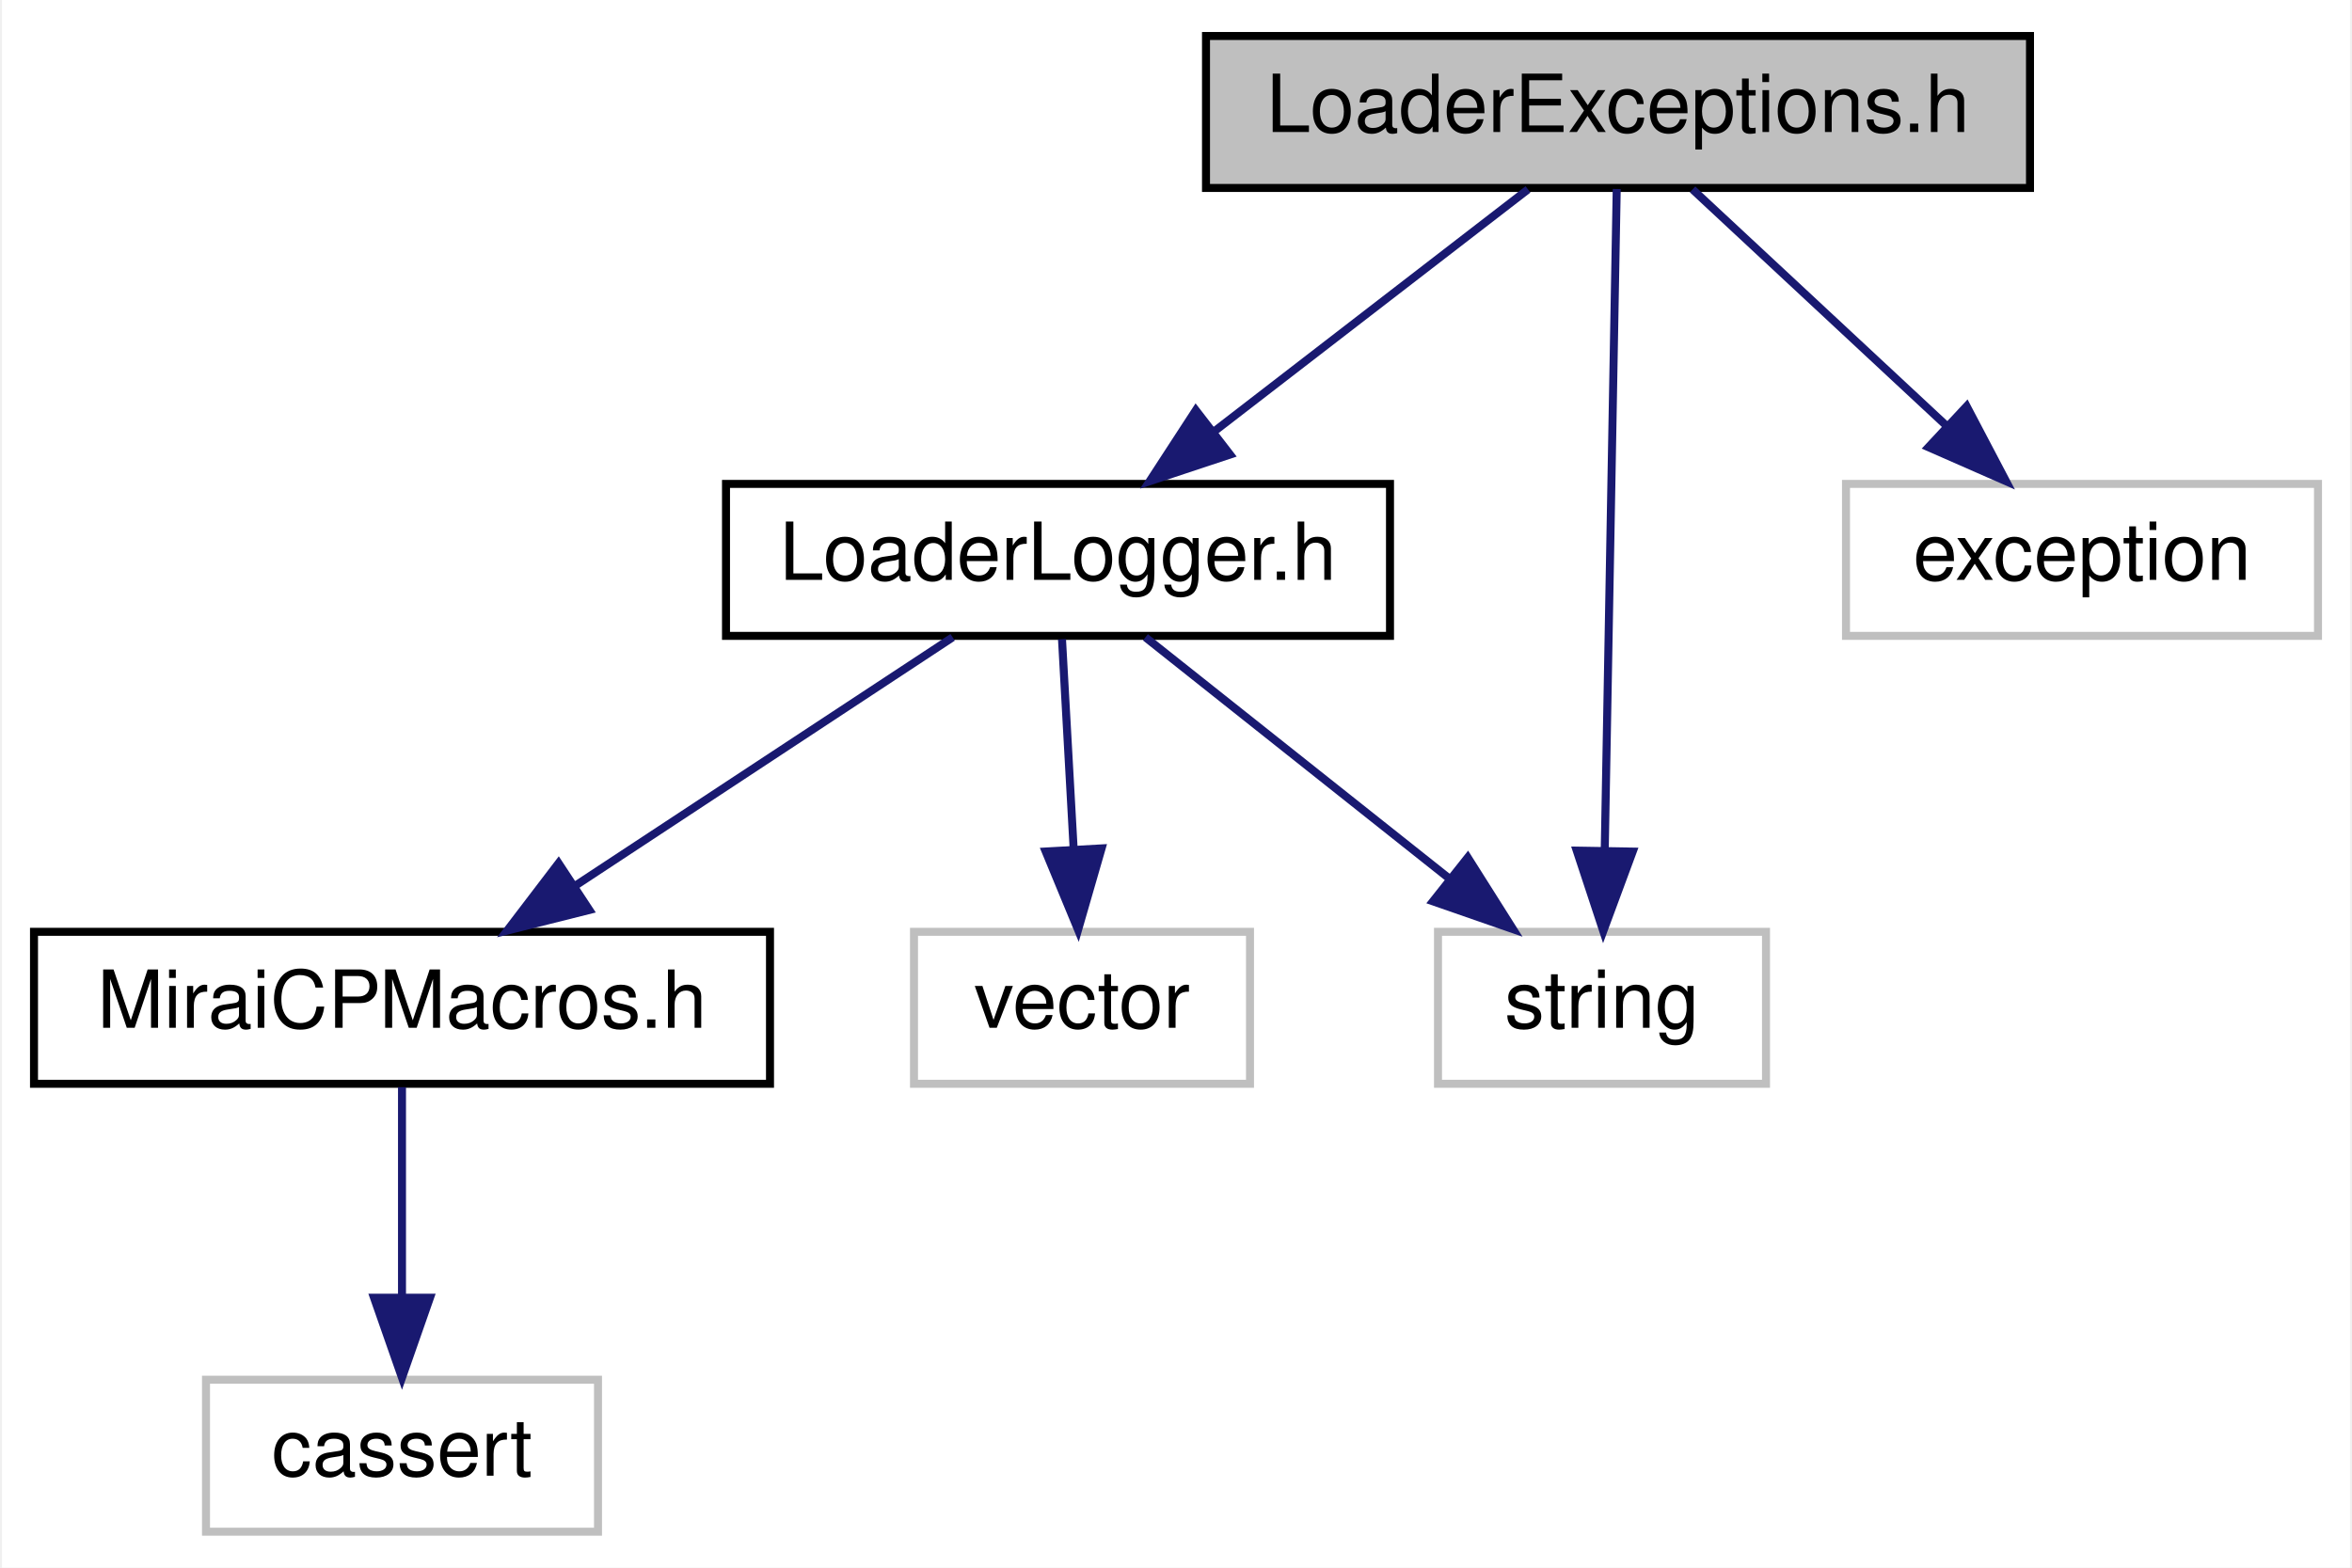
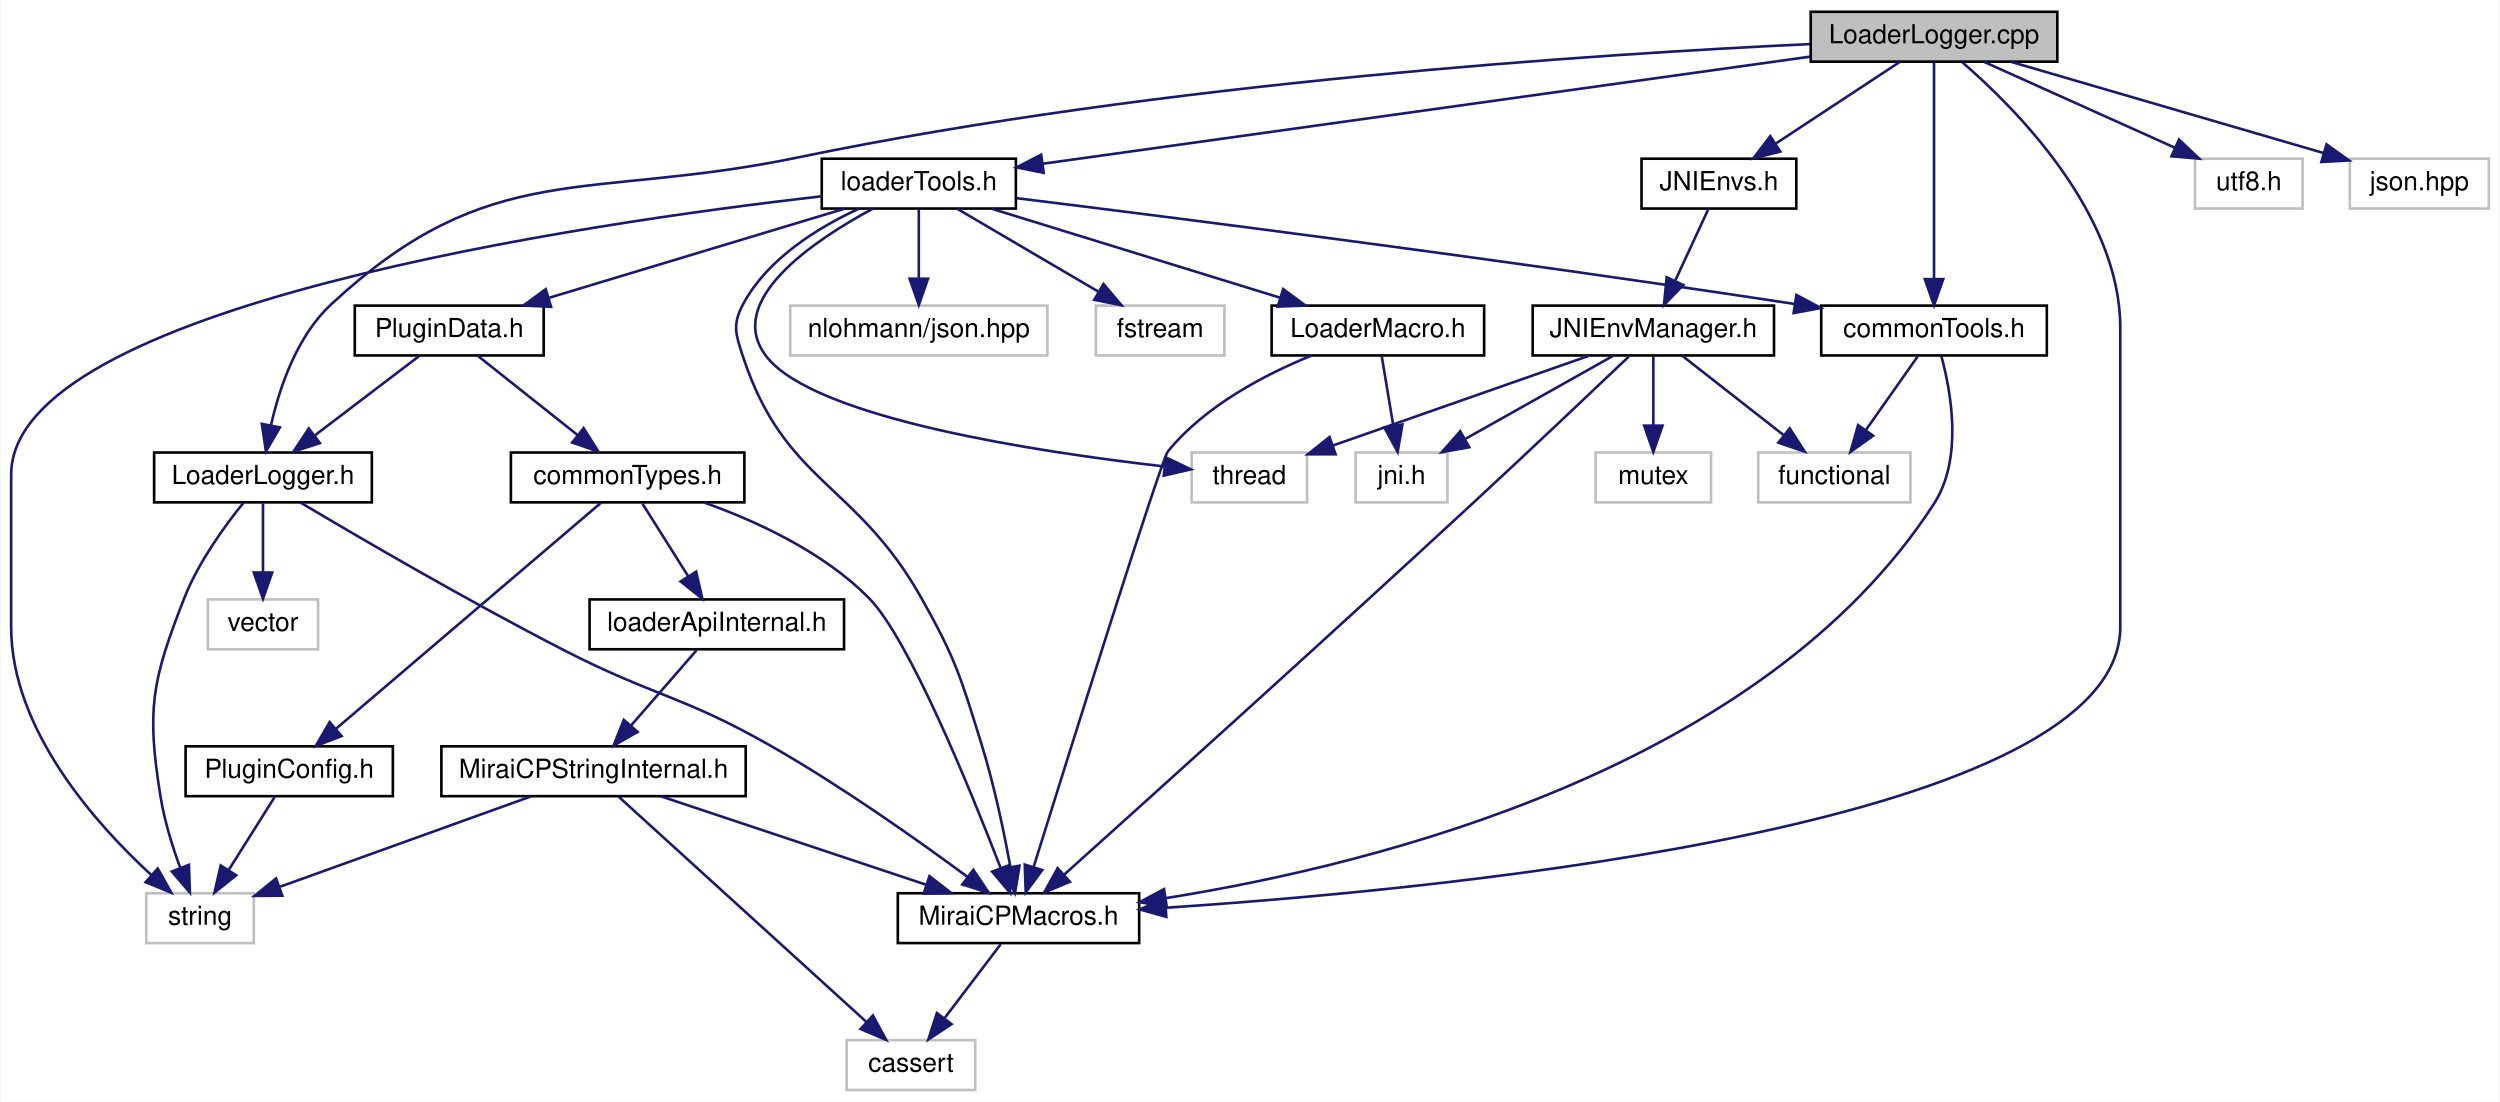
- <svg xmlns="http://www.w3.org/2000/svg" xmlns:xlink="http://www.w3.org/1999/xlink" width="294pt" height="196pt" viewBox="0.00 0.00 293.50 196.00">
-   <g id="graph0" class="graph" transform="scale(1 1) rotate(0) translate(4 192)">
-     <polygon fill="white" stroke="transparent" points="-4,4 -4,-192 289.5,-192 289.5,4 -4,4" />
+ <svg xmlns="http://www.w3.org/2000/svg" xmlns:xlink="http://www.w3.org/1999/xlink" width="953pt" height="420pt" viewBox="0.00 0.00 952.50 420.00">
+   <g id="graph0" class="graph" transform="scale(1 1) rotate(0) translate(4 416)">
+     <polygon fill="white" stroke="transparent" points="-4,4 -4,-416 948.5,-416 948.5,4 -4,4" />
    <g id="node1" class="node">
      <g id="a_node1">
        <a xlink:title=" ">
-           <polygon fill="#bfbfbf" stroke="black" points="146.5,-168.5 146.5,-187.5 249.5,-187.5 249.5,-168.5 146.5,-168.5" />
-           <text text-anchor="middle" x="198" y="-175.5" font-family="Helvetica,sans-Serif" font-size="10.00">LoaderExceptions.h</text>
+           <polygon fill="#bfbfbf" stroke="black" points="686,-392.5 686,-411.5 780,-411.5 780,-392.5 686,-392.5" />
+           <text text-anchor="middle" x="733" y="-399.5" font-family="Helvetica,sans-Serif" font-size="10.00">LoaderLogger.cpp</text>
        </a>
      </g>
    </g>
    <g id="node2" class="node">
      <g id="a_node2">
-         <a xlink:href="a00239.html" target="_top" xlink:title=" ">
-           <polygon fill="white" stroke="black" points="86.5,-112.5 86.5,-131.5 169.5,-131.5 169.5,-112.5 86.5,-112.5" />
-           <text text-anchor="middle" x="128" y="-119.5" font-family="Helvetica,sans-Serif" font-size="10.00">LoaderLogger.h</text>
+         <a xlink:href="a00044.html" target="_top" xlink:title=" ">
+           <polygon fill="white" stroke="black" points="338,-56.5 338,-75.5 430,-75.5 430,-56.5 338,-56.5" />
+           <text text-anchor="middle" x="384" y="-63.5" font-family="Helvetica,sans-Serif" font-size="10.00">MiraiCPMacros.h</text>
        </a>
      </g>
    </g>
    <g id="edge1" class="edge">
-       <path fill="none" stroke="midnightblue" d="M186.75,-168.32C176.2,-160.18 160.2,-147.84 147.56,-138.09" />
-       <polygon fill="midnightblue" stroke="midnightblue" points="149.51,-135.17 139.45,-131.83 145.23,-140.71 149.51,-135.17" />
+       <path fill="none" stroke="midnightblue" d="M743.78,-392.26C763.65,-375.11 804,-334.87 804,-291 804,-291 804,-291 804,-177 804,-102.64 554.54,-77.56 440.13,-69.97" />
+       <polygon fill="midnightblue" stroke="midnightblue" points="440.35,-66.48 430.15,-69.33 439.9,-73.46 440.35,-66.48" />
+     </g>
+     <g id="node4" class="node">
+       <g id="a_node4">
+         <a xlink:href="a00209.html" target="_top" xlink:title=" ">
+           <polygon fill="white" stroke="black" points="621.5,-336.5 621.5,-355.5 680.5,-355.5 680.5,-336.5 621.5,-336.5" />
+           <text text-anchor="middle" x="651" y="-343.5" font-family="Helvetica,sans-Serif" font-size="10.00">JNIEnvs.h</text>
+         </a>
+       </g>
+     </g>
+     <g id="edge3" class="edge">
+       <path fill="none" stroke="midnightblue" d="M719.83,-392.32C707.15,-383.98 687.77,-371.21 672.79,-361.35" />
+       <polygon fill="midnightblue" stroke="midnightblue" points="674.42,-358.23 664.14,-355.65 670.57,-364.08 674.42,-358.23" />
+     </g>
+     <g id="node10" class="node">
+       <g id="a_node10">
+         <a xlink:href="a00236.html" target="_top" xlink:title=" ">
+           <polygon fill="white" stroke="black" points="54.5,-224.5 54.5,-243.5 137.5,-243.5 137.5,-224.5 54.5,-224.5" />
+           <text text-anchor="middle" x="96" y="-231.5" font-family="Helvetica,sans-Serif" font-size="10.00">LoaderLogger.h</text>
+         </a>
+       </g>
+     </g>
+     <g id="edge10" class="edge">
+       <path fill="none" stroke="midnightblue" d="M685.75,-399.2C605.65,-395.46 438.4,-384.66 300,-356 218.79,-339.18 182.82,-356.38 122,-300 108.93,-287.88 102.3,-268.32 99.03,-253.82" />
+       <polygon fill="midnightblue" stroke="midnightblue" points="102.45,-253.08 97.12,-243.92 95.57,-254.41 102.45,-253.08" />
+     </g>
+     <g id="node13" class="node">
+       <g id="a_node13">
+         <a xlink:href="a00038.html" target="_top" xlink:title=" ">
+           <polygon fill="white" stroke="black" points="690,-280.5 690,-299.5 776,-299.5 776,-280.5 690,-280.5" />
+           <text text-anchor="middle" x="733" y="-287.5" font-family="Helvetica,sans-Serif" font-size="10.00">commonTools.h</text>
+         </a>
+       </g>
+     </g>
+     <g id="edge14" class="edge">
+       <path fill="none" stroke="midnightblue" d="M733,-392.37C733,-374.62 733,-333.67 733,-309.6" />
+       <polygon fill="midnightblue" stroke="midnightblue" points="736.5,-309.59 733,-299.59 729.5,-309.59 736.5,-309.59" />
+     </g>
+     <g id="node14" class="node">
+       <g id="a_node14">
+         <a xlink:href="a00254.html" target="_top" xlink:title=" ">
+           <polygon fill="white" stroke="black" points="309,-336.5 309,-355.5 383,-355.5 383,-336.5 309,-336.5" />
+           <text text-anchor="middle" x="346" y="-343.5" font-family="Helvetica,sans-Serif" font-size="10.00">loaderTools.h</text>
+         </a>
+       </g>
+     </g>
+     <g id="edge17" class="edge">
+       <path fill="none" stroke="midnightblue" d="M685.93,-394.43C611.57,-384.06 467.74,-363.99 393.26,-353.59" />
+       <polygon fill="midnightblue" stroke="midnightblue" points="393.61,-350.11 383.23,-352.19 392.65,-357.04 393.61,-350.11" />
+     </g>
+     <g id="node23" class="node">
+       <g id="a_node23">
+         <a xlink:title=" ">
+           <polygon fill="white" stroke="#bfbfbf" points="832.5,-336.5 832.5,-355.5 873.5,-355.5 873.5,-336.5 832.5,-336.5" />
+           <text text-anchor="middle" x="853" y="-343.5" font-family="Helvetica,sans-Serif" font-size="10.00">utf8.h</text>
+         </a>
+       </g>
+     </g>
+     <g id="edge38" class="edge">
+       <path fill="none" stroke="midnightblue" d="M752.01,-392.44C771.59,-383.64 802.31,-369.81 824.73,-359.72" />
+       <polygon fill="midnightblue" stroke="midnightblue" points="826.39,-362.81 834.07,-355.52 823.52,-356.43 826.39,-362.81" />
+     </g>
+     <g id="node24" class="node">
+       <g id="a_node24">
+         <a xlink:title=" ">
+           <polygon fill="white" stroke="#bfbfbf" points="891.5,-336.5 891.5,-355.5 944.5,-355.5 944.5,-336.5 891.5,-336.5" />
+           <text text-anchor="middle" x="918" y="-343.5" font-family="Helvetica,sans-Serif" font-size="10.00">json.hpp</text>
+         </a>
+       </g>
+     </g>
+     <g id="edge39" class="edge">
+       <path fill="none" stroke="midnightblue" d="M762.31,-392.44C794.58,-383.02 846.51,-367.87 881.42,-357.68" />
+       <polygon fill="midnightblue" stroke="midnightblue" points="882.61,-360.98 891.23,-354.82 880.65,-354.26 882.61,-360.98" />
+     </g>
+     <g id="node3" class="node">
+       <g id="a_node3">
+         <a xlink:title=" ">
+           <polygon fill="white" stroke="#bfbfbf" points="318.5,-0.5 318.5,-19.5 367.5,-19.5 367.5,-0.5 318.5,-0.5" />
+           <text text-anchor="middle" x="343" y="-7.5" font-family="Helvetica,sans-Serif" font-size="10.00">cassert</text>
+         </a>
+       </g>
+     </g>
+     <g id="edge2" class="edge">
+       <path fill="none" stroke="midnightblue" d="M377.23,-56.08C371.44,-48.46 362.94,-37.26 355.86,-27.94" />
+       <polygon fill="midnightblue" stroke="midnightblue" points="358.48,-25.6 349.64,-19.75 352.9,-29.83 358.48,-25.6" />
    </g>
    <g id="node5" class="node">
      <g id="a_node5">
-         <a xlink:title=" ">
-           <polygon fill="white" stroke="#bfbfbf" points="175.5,-56.5 175.5,-75.5 216.5,-75.5 216.5,-56.5 175.5,-56.5" />
-           <text text-anchor="middle" x="196" y="-63.5" font-family="Helvetica,sans-Serif" font-size="10.00">string</text>
-         </a>
-       </g>
-     </g>
-     <g id="edge7" class="edge">
-       <path fill="none" stroke="midnightblue" d="M197.84,-168.37C197.52,-150.62 196.78,-109.67 196.34,-85.6" />
-       <polygon fill="midnightblue" stroke="midnightblue" points="199.84,-85.53 196.16,-75.59 192.84,-85.65 199.84,-85.53" />
+         <a xlink:href="a00203.html" target="_top" xlink:title=" ">
+           <polygon fill="white" stroke="black" points="580,-280.5 580,-299.5 672,-299.5 672,-280.5 580,-280.5" />
+           <text text-anchor="middle" x="626" y="-287.5" font-family="Helvetica,sans-Serif" font-size="10.00">JNIEnvManager.h</text>
+         </a>
+       </g>
+     </g>
+     <g id="edge4" class="edge">
+       <path fill="none" stroke="midnightblue" d="M646.87,-336.08C643.49,-328.77 638.58,-318.18 634.38,-309.1" />
+       <polygon fill="midnightblue" stroke="midnightblue" points="637.43,-307.36 630.05,-299.75 631.08,-310.3 637.43,-307.36" />
+     </g>
+     <g id="edge5" class="edge">
+       <path fill="none" stroke="midnightblue" d="M616.68,-280.11C603.47,-267.54 578.51,-243.89 557,-224 500.41,-171.68 432.52,-110.53 401.28,-82.48" />
+       <polygon fill="midnightblue" stroke="midnightblue" points="403.59,-79.86 393.81,-75.79 398.92,-85.07 403.59,-79.86" />
+     </g>
+     <g id="node6" class="node">
+       <g id="a_node6">
+         <a xlink:title=" ">
+           <polygon fill="white" stroke="#bfbfbf" points="666,-224.5 666,-243.5 724,-243.5 724,-224.5 666,-224.5" />
+           <text text-anchor="middle" x="695" y="-231.5" font-family="Helvetica,sans-Serif" font-size="10.00">functional</text>
+         </a>
+       </g>
+     </g>
+     <g id="edge6" class="edge">
+       <path fill="none" stroke="midnightblue" d="M637.09,-280.32C647.49,-272.18 663.26,-259.84 675.72,-250.09" />
+       <polygon fill="midnightblue" stroke="midnightblue" points="677.99,-252.75 683.71,-243.83 673.68,-247.24 677.99,-252.75" />
    </g>
    <g id="node7" class="node">
      <g id="a_node7">
        <a xlink:title=" ">
-           <polygon fill="white" stroke="#bfbfbf" points="226.5,-112.5 226.5,-131.5 285.5,-131.5 285.5,-112.5 226.5,-112.5" />
-           <text text-anchor="middle" x="256" y="-119.5" font-family="Helvetica,sans-Serif" font-size="10.00">exception</text>
-         </a>
-       </g>
-     </g>
-     <g id="edge6" class="edge">
-       <path fill="none" stroke="midnightblue" d="M207.32,-168.32C215.89,-160.34 228.81,-148.31 239.19,-138.65" />
-       <polygon fill="midnightblue" stroke="midnightblue" points="241.58,-141.21 246.51,-131.83 236.81,-136.09 241.58,-141.21" />
-     </g>
-     <g id="node3" class="node">
-       <g id="a_node3">
-         <a xlink:href="a00044.html" target="_top" xlink:title=" ">
-           <polygon fill="white" stroke="black" points="0,-56.5 0,-75.5 92,-75.5 92,-56.5 0,-56.5" />
-           <text text-anchor="middle" x="46" y="-63.5" font-family="Helvetica,sans-Serif" font-size="10.00">MiraiCPMacros.h</text>
-         </a>
-       </g>
-     </g>
-     <g id="edge2" class="edge">
-       <path fill="none" stroke="midnightblue" d="M114.83,-112.32C102.15,-103.98 82.77,-91.21 67.79,-81.35" />
-       <polygon fill="midnightblue" stroke="midnightblue" points="69.42,-78.23 59.14,-75.65 65.57,-84.08 69.42,-78.23" />
-     </g>
-     <g id="edge4" class="edge">
-       <path fill="none" stroke="midnightblue" d="M138.93,-112.32C149.17,-104.18 164.72,-91.84 177,-82.09" />
-       <polygon fill="midnightblue" stroke="midnightblue" points="179.22,-84.79 184.88,-75.83 174.87,-79.31 179.22,-84.79" />
-     </g>
-     <g id="node6" class="node">
-       <g id="a_node6">
-         <a xlink:title=" ">
-           <polygon fill="white" stroke="#bfbfbf" points="110,-56.5 110,-75.5 152,-75.5 152,-56.5 110,-56.5" />
-           <text text-anchor="middle" x="131" y="-63.5" font-family="Helvetica,sans-Serif" font-size="10.00">vector</text>
-         </a>
-       </g>
-     </g>
-     <g id="edge5" class="edge">
-       <path fill="none" stroke="midnightblue" d="M128.5,-112.08C128.89,-105.01 129.45,-94.86 129.95,-85.99" />
-       <polygon fill="midnightblue" stroke="midnightblue" points="133.45,-85.93 130.51,-75.75 126.46,-85.54 133.45,-85.93" />
-     </g>
-     <g id="node4" class="node">
-       <g id="a_node4">
-         <a xlink:title=" ">
-           <polygon fill="white" stroke="#bfbfbf" points="21.5,-0.5 21.5,-19.5 70.5,-19.5 70.5,-0.5 21.5,-0.5" />
-           <text text-anchor="middle" x="46" y="-7.5" font-family="Helvetica,sans-Serif" font-size="10.00">cassert</text>
-         </a>
-       </g>
-     </g>
-     <g id="edge3" class="edge">
-       <path fill="none" stroke="midnightblue" d="M46,-56.08C46,-49.01 46,-38.86 46,-29.99" />
-       <polygon fill="midnightblue" stroke="midnightblue" points="49.5,-29.75 46,-19.75 42.5,-29.75 49.5,-29.75" />
+           <polygon fill="white" stroke="#bfbfbf" points="512.5,-224.5 512.5,-243.5 547.5,-243.5 547.5,-224.5 512.5,-224.5" />
+           <text text-anchor="middle" x="530" y="-231.5" font-family="Helvetica,sans-Serif" font-size="10.00">jni.h</text>
+         </a>
+       </g>
+     </g>
+     <g id="edge7" class="edge">
+       <path fill="none" stroke="midnightblue" d="M610.58,-280.32C595.46,-271.82 572.18,-258.73 554.53,-248.8" />
+       <polygon fill="midnightblue" stroke="midnightblue" points="555.82,-245.51 545.39,-243.65 552.39,-251.61 555.82,-245.51" />
+     </g>
+     <g id="node8" class="node">
+       <g id="a_node8">
+         <a xlink:title=" ">
+           <polygon fill="white" stroke="#bfbfbf" points="604,-224.5 604,-243.5 648,-243.5 648,-224.5 604,-224.5" />
+           <text text-anchor="middle" x="626" y="-231.5" font-family="Helvetica,sans-Serif" font-size="10.00">mutex</text>
+         </a>
+       </g>
+     </g>
+     <g id="edge8" class="edge">
+       <path fill="none" stroke="midnightblue" d="M626,-280.08C626,-273.01 626,-262.86 626,-253.99" />
+       <polygon fill="midnightblue" stroke="midnightblue" points="629.5,-253.75 626,-243.75 622.5,-253.75 629.5,-253.75" />
+     </g>
+     <g id="node9" class="node">
+       <g id="a_node9">
+         <a xlink:title=" ">
+           <polygon fill="white" stroke="#bfbfbf" points="450,-224.5 450,-243.5 494,-243.5 494,-224.5 450,-224.5" />
+           <text text-anchor="middle" x="472" y="-231.5" font-family="Helvetica,sans-Serif" font-size="10.00">thread</text>
+         </a>
+       </g>
+     </g>
+     <g id="edge9" class="edge">
+       <path fill="none" stroke="midnightblue" d="M601.6,-280.44C575.2,-271.19 532.99,-256.39 503.96,-246.21" />
+       <polygon fill="midnightblue" stroke="midnightblue" points="504.88,-242.82 494.29,-242.82 502.57,-249.43 504.88,-242.82" />
+     </g>
+     <g id="edge11" class="edge">
+       <path fill="none" stroke="midnightblue" d="M110.32,-224.41C131.87,-211.58 174.06,-186.93 211,-168 244.98,-150.59 255.79,-150.85 289,-132 316.31,-116.5 345.88,-95.54 364.65,-81.66" />
+       <polygon fill="midnightblue" stroke="midnightblue" points="366.78,-84.44 372.7,-75.65 362.6,-78.83 366.78,-84.44" />
+     </g>
+     <g id="node11" class="node">
+       <g id="a_node11">
+         <a xlink:title=" ">
+           <polygon fill="white" stroke="#bfbfbf" points="51.5,-56.5 51.5,-75.5 92.5,-75.5 92.5,-56.5 51.5,-56.5" />
+           <text text-anchor="middle" x="72" y="-63.5" font-family="Helvetica,sans-Serif" font-size="10.00">string</text>
+         </a>
+       </g>
+     </g>
+     <g id="edge12" class="edge">
+       <path fill="none" stroke="midnightblue" d="M88.56,-224.34C81.57,-215.72 71.42,-201.81 66,-188 53.58,-156.33 51.55,-145.57 57,-112 58.47,-102.96 61.49,-93.28 64.44,-85.22" />
+       <polygon fill="midnightblue" stroke="midnightblue" points="67.76,-86.34 68.14,-75.75 61.24,-83.79 67.76,-86.34" />
+     </g>
+     <g id="node12" class="node">
+       <g id="a_node12">
+         <a xlink:title=" ">
+           <polygon fill="white" stroke="#bfbfbf" points="75,-168.5 75,-187.5 117,-187.5 117,-168.5 75,-168.5" />
+           <text text-anchor="middle" x="96" y="-175.5" font-family="Helvetica,sans-Serif" font-size="10.00">vector</text>
+         </a>
+       </g>
+     </g>
+     <g id="edge13" class="edge">
+       <path fill="none" stroke="midnightblue" d="M96,-224.08C96,-217.01 96,-206.86 96,-197.99" />
+       <polygon fill="midnightblue" stroke="midnightblue" points="99.5,-197.75 96,-187.75 92.5,-197.75 99.5,-197.75" />
+     </g>
+     <g id="edge15" class="edge">
+       <path fill="none" stroke="midnightblue" d="M735.8,-280.17C739.45,-266.82 744.15,-241.25 733,-224 667.87,-123.28 521.04,-86.54 440.13,-73.63" />
+       <polygon fill="midnightblue" stroke="midnightblue" points="440.54,-70.15 430.12,-72.1 439.48,-77.07 440.54,-70.15" />
+     </g>
+     <g id="edge16" class="edge">
+       <path fill="none" stroke="midnightblue" d="M726.73,-280.08C721.36,-272.46 713.48,-261.26 706.92,-251.94" />
+       <polygon fill="midnightblue" stroke="midnightblue" points="709.78,-249.91 701.16,-243.75 704.05,-253.94 709.78,-249.91" />
+     </g>
+     <g id="edge18" class="edge">
+       <path fill="none" stroke="midnightblue" d="M323.21,-336.47C307.67,-329.32 288.29,-317.44 279,-300 274.82,-292.16 276.22,-288.44 279,-280 294.91,-231.71 322.04,-232.3 347,-188 360.21,-164.56 362.02,-157.7 370,-132 374.76,-116.65 378.49,-98.77 380.89,-85.66" />
+       <polygon fill="midnightblue" stroke="midnightblue" points="384.39,-85.99 382.66,-75.54 377.49,-84.79 384.39,-85.99" />
+     </g>
+     <g id="edge37" class="edge">
+       <path fill="none" stroke="midnightblue" d="M328.5,-336.47C305.91,-324.33 271.38,-301.18 288,-280 306.5,-256.43 391.89,-243.62 439.57,-238.19" />
+       <polygon fill="midnightblue" stroke="midnightblue" points="440.13,-241.64 449.69,-237.08 439.37,-234.69 440.13,-241.64" />
+     </g>
+     <g id="edge36" class="edge">
+       <path fill="none" stroke="midnightblue" d="M308.97,-341.19C219.71,-330.97 0,-299.29 0,-235 0,-235 0,-235 0,-177 0,-137.94 32.18,-101.94 53.51,-82.37" />
+       <polygon fill="midnightblue" stroke="midnightblue" points="55.88,-84.94 61.06,-75.7 51.25,-79.7 55.88,-84.94" />
+     </g>
+     <g id="edge33" class="edge">
+       <path fill="none" stroke="midnightblue" d="M383.25,-340.46C443.4,-333.04 565.92,-317.49 679.94,-300.11" />
+       <polygon fill="midnightblue" stroke="midnightblue" points="680.54,-303.56 689.89,-298.59 679.48,-296.65 680.54,-303.56" />
+     </g>
+     <g id="node15" class="node">
+       <g id="a_node15">
+         <a xlink:href="a00239.html" target="_top" xlink:title=" ">
+           <polygon fill="white" stroke="black" points="480.5,-280.5 480.5,-299.5 561.5,-299.5 561.5,-280.5 480.5,-280.5" />
+           <text text-anchor="middle" x="521" y="-287.5" font-family="Helvetica,sans-Serif" font-size="10.00">LoaderMacro.h</text>
+         </a>
+       </g>
+     </g>
+     <g id="edge19" class="edge">
+       <path fill="none" stroke="midnightblue" d="M373.73,-336.44C403.43,-327.28 450.72,-312.69 483.67,-302.52" />
+       <polygon fill="midnightblue" stroke="midnightblue" points="484.88,-305.81 493.4,-299.52 482.81,-299.12 484.88,-305.81" />
+     </g>
+     <g id="node16" class="node">
+       <g id="a_node16">
+         <a xlink:href="a00266.html" target="_top" xlink:title=" ">
+           <polygon fill="white" stroke="black" points="131,-280.5 131,-299.5 203,-299.5 203,-280.5 131,-280.5" />
+           <text text-anchor="middle" x="167" y="-287.5" font-family="Helvetica,sans-Serif" font-size="10.00">PluginData.h</text>
+         </a>
+       </g>
+     </g>
+     <g id="edge22" class="edge">
+       <path fill="none" stroke="midnightblue" d="M317.64,-336.44C287.26,-327.28 238.89,-312.69 205.18,-302.52" />
+       <polygon fill="midnightblue" stroke="midnightblue" points="205.82,-299.05 195.23,-299.52 203.79,-305.76 205.82,-299.05" />
+     </g>
+     <g id="node21" class="node">
+       <g id="a_node21">
+         <a xlink:title=" ">
+           <polygon fill="white" stroke="#bfbfbf" points="297,-280.5 297,-299.5 395,-299.5 395,-280.5 297,-280.5" />
+           <text text-anchor="middle" x="346" y="-287.5" font-family="Helvetica,sans-Serif" font-size="10.00">nlohmann/json.hpp</text>
+         </a>
+       </g>
+     </g>
+     <g id="edge34" class="edge">
+       <path fill="none" stroke="midnightblue" d="M346,-336.08C346,-329.01 346,-318.86 346,-309.99" />
+       <polygon fill="midnightblue" stroke="midnightblue" points="349.5,-309.75 346,-299.75 342.5,-309.75 349.5,-309.75" />
+     </g>
+     <g id="node22" class="node">
+       <g id="a_node22">
+         <a xlink:title=" ">
+           <polygon fill="white" stroke="#bfbfbf" points="413.5,-280.5 413.5,-299.5 462.5,-299.5 462.5,-280.5 413.5,-280.5" />
+           <text text-anchor="middle" x="438" y="-287.5" font-family="Helvetica,sans-Serif" font-size="10.00">fstream</text>
+         </a>
+       </g>
+     </g>
+     <g id="edge35" class="edge">
+       <path fill="none" stroke="midnightblue" d="M360.78,-336.32C375.27,-327.82 397.57,-314.73 414.49,-304.8" />
+       <polygon fill="midnightblue" stroke="midnightblue" points="416.4,-307.74 423.26,-299.65 412.86,-301.7 416.4,-307.74" />
+     </g>
+     <g id="edge20" class="edge">
+       <path fill="none" stroke="midnightblue" d="M495.68,-280.45C478.04,-273.28 455.22,-261.4 441,-244 438.39,-240.81 403.69,-130.13 389.74,-85.44" />
+       <polygon fill="midnightblue" stroke="midnightblue" points="393.06,-84.33 386.75,-75.83 386.38,-86.42 393.06,-84.33" />
+     </g>
+     <g id="edge21" class="edge">
+       <path fill="none" stroke="midnightblue" d="M522.49,-280.08C523.68,-272.93 525.39,-262.64 526.88,-253.69" />
+       <polygon fill="midnightblue" stroke="midnightblue" points="530.35,-254.19 528.54,-243.75 523.45,-253.04 530.35,-254.19" />
+     </g>
+     <g id="edge23" class="edge">
+       <path fill="none" stroke="midnightblue" d="M155.59,-280.32C144.89,-272.18 128.66,-259.84 115.84,-250.09" />
+       <polygon fill="midnightblue" stroke="midnightblue" points="117.69,-247.1 107.61,-243.83 113.46,-252.67 117.69,-247.1" />
+     </g>
+     <g id="node17" class="node">
+       <g id="a_node17">
+         <a xlink:href="a00173.html" target="_top" xlink:title=" ">
+           <polygon fill="white" stroke="black" points="190.5,-224.5 190.5,-243.5 279.5,-243.5 279.5,-224.5 190.5,-224.5" />
+           <text text-anchor="middle" x="235" y="-231.5" font-family="Helvetica,sans-Serif" font-size="10.00">commonTypes.h</text>
+         </a>
+       </g>
+     </g>
+     <g id="edge24" class="edge">
+       <path fill="none" stroke="midnightblue" d="M177.93,-280.32C188.17,-272.18 203.72,-259.84 216,-250.09" />
+       <polygon fill="midnightblue" stroke="midnightblue" points="218.22,-252.79 223.88,-243.83 213.87,-247.31 218.22,-252.79" />
+     </g>
+     <g id="edge25" class="edge">
+       <path fill="none" stroke="midnightblue" d="M264.21,-224.42C284.02,-217.36 309.65,-205.6 327,-188 342.24,-172.53 365.64,-115.08 377.14,-85.25" />
+       <polygon fill="midnightblue" stroke="midnightblue" points="380.51,-86.23 380.8,-75.63 373.97,-83.73 380.51,-86.23" />
+     </g>
+     <g id="node18" class="node">
+       <g id="a_node18">
+         <a xlink:href="a00047.html" target="_top" xlink:title=" ">
+           <polygon fill="white" stroke="black" points="66.5,-112.5 66.5,-131.5 145.5,-131.5 145.5,-112.5 66.5,-112.5" />
+           <text text-anchor="middle" x="106" y="-119.5" font-family="Helvetica,sans-Serif" font-size="10.00">PluginConfig.h</text>
+         </a>
+       </g>
+     </g>
+     <g id="edge26" class="edge">
+       <path fill="none" stroke="midnightblue" d="M224.88,-224.37C203.02,-205.73 151.19,-161.53 123.75,-138.13" />
+       <polygon fill="midnightblue" stroke="midnightblue" points="125.96,-135.42 116.08,-131.59 121.41,-140.74 125.96,-135.42" />
+     </g>
+     <g id="node19" class="node">
+       <g id="a_node19">
+         <a xlink:href="a00176.html" target="_top" xlink:title=" ">
+           <polygon fill="white" stroke="black" points="220.5,-168.5 220.5,-187.5 317.5,-187.5 317.5,-168.5 220.5,-168.5" />
+           <text text-anchor="middle" x="269" y="-175.5" font-family="Helvetica,sans-Serif" font-size="10.00">loaderApiInternal.h</text>
+         </a>
+       </g>
+     </g>
+     <g id="edge28" class="edge">
+       <path fill="none" stroke="midnightblue" d="M240.61,-224.08C245.37,-216.53 252.32,-205.49 258.15,-196.23" />
+       <polygon fill="midnightblue" stroke="midnightblue" points="261.12,-198.08 263.49,-187.75 255.2,-194.35 261.12,-198.08" />
+     </g>
+     <g id="edge27" class="edge">
+       <path fill="none" stroke="midnightblue" d="M100.39,-112.08C95.63,-104.53 88.68,-93.49 82.85,-84.23" />
+       <polygon fill="midnightblue" stroke="midnightblue" points="85.8,-82.35 77.51,-75.75 79.88,-86.08 85.8,-82.35" />
+     </g>
+     <g id="node20" class="node">
+       <g id="a_node20">
+         <a xlink:href="a00182.html" target="_top" xlink:title=" ">
+           <polygon fill="white" stroke="black" points="164,-112.5 164,-131.5 280,-131.5 280,-112.5 164,-112.5" />
+           <text text-anchor="middle" x="222" y="-119.5" font-family="Helvetica,sans-Serif" font-size="10.00">MiraiCPStringInternal.h</text>
+         </a>
+       </g>
+     </g>
+     <g id="edge29" class="edge">
+       <path fill="none" stroke="midnightblue" d="M261.24,-168.08C254.46,-160.3 244.46,-148.8 236.24,-139.37" />
+       <polygon fill="midnightblue" stroke="midnightblue" points="238.82,-137 229.62,-131.75 233.54,-141.59 238.82,-137" />
+     </g>
+     <g id="edge30" class="edge">
+       <path fill="none" stroke="midnightblue" d="M247.67,-112.44C274.92,-103.36 318.18,-88.94 348.65,-78.78" />
+       <polygon fill="midnightblue" stroke="midnightblue" points="350.07,-82 358.45,-75.52 347.86,-75.36 350.07,-82" />
+     </g>
+     <g id="edge31" class="edge">
+       <path fill="none" stroke="midnightblue" d="M231.49,-112.37C251.9,-93.81 300.2,-49.91 326.02,-26.44" />
+       <polygon fill="midnightblue" stroke="midnightblue" points="328.5,-28.91 333.55,-19.59 323.8,-23.73 328.5,-28.91" />
+     </g>
+     <g id="edge32" class="edge">
+       <path fill="none" stroke="midnightblue" d="M198.23,-112.44C172.33,-103.12 130.82,-88.18 102.53,-77.99" />
+       <polygon fill="midnightblue" stroke="midnightblue" points="103.35,-74.57 92.76,-74.47 100.98,-81.15 103.35,-74.57" />
    </g>
  </g>
</svg>
